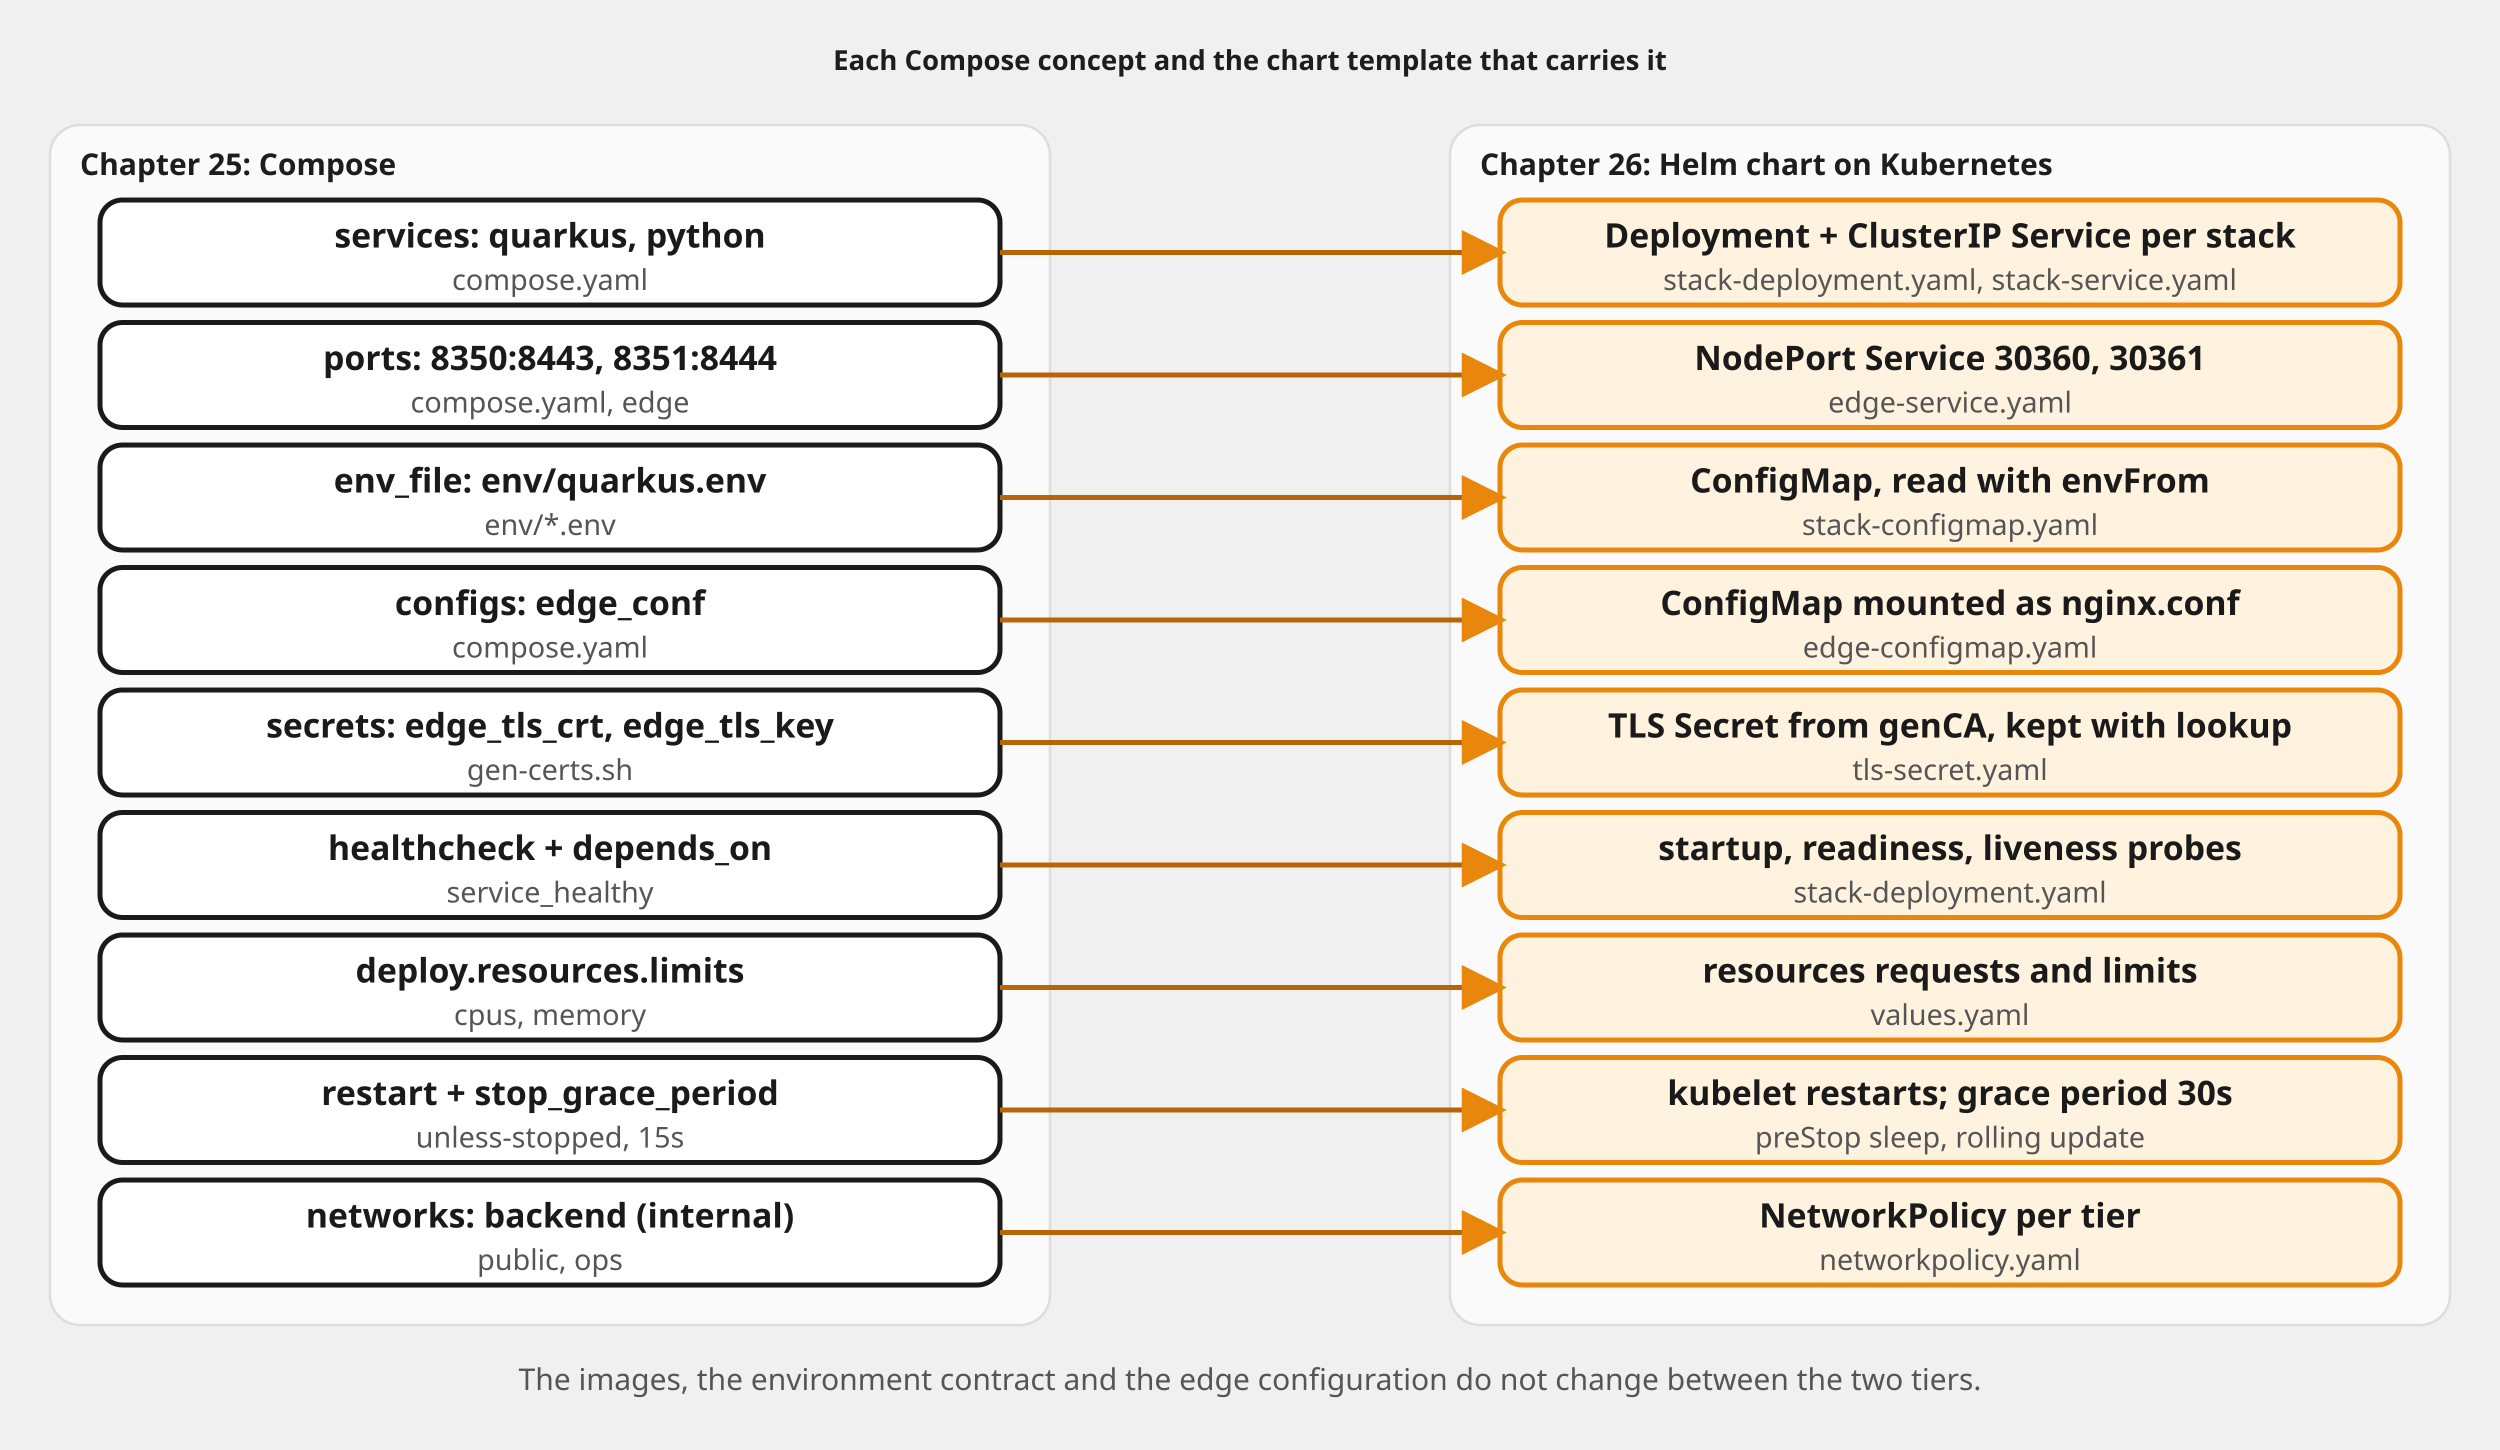
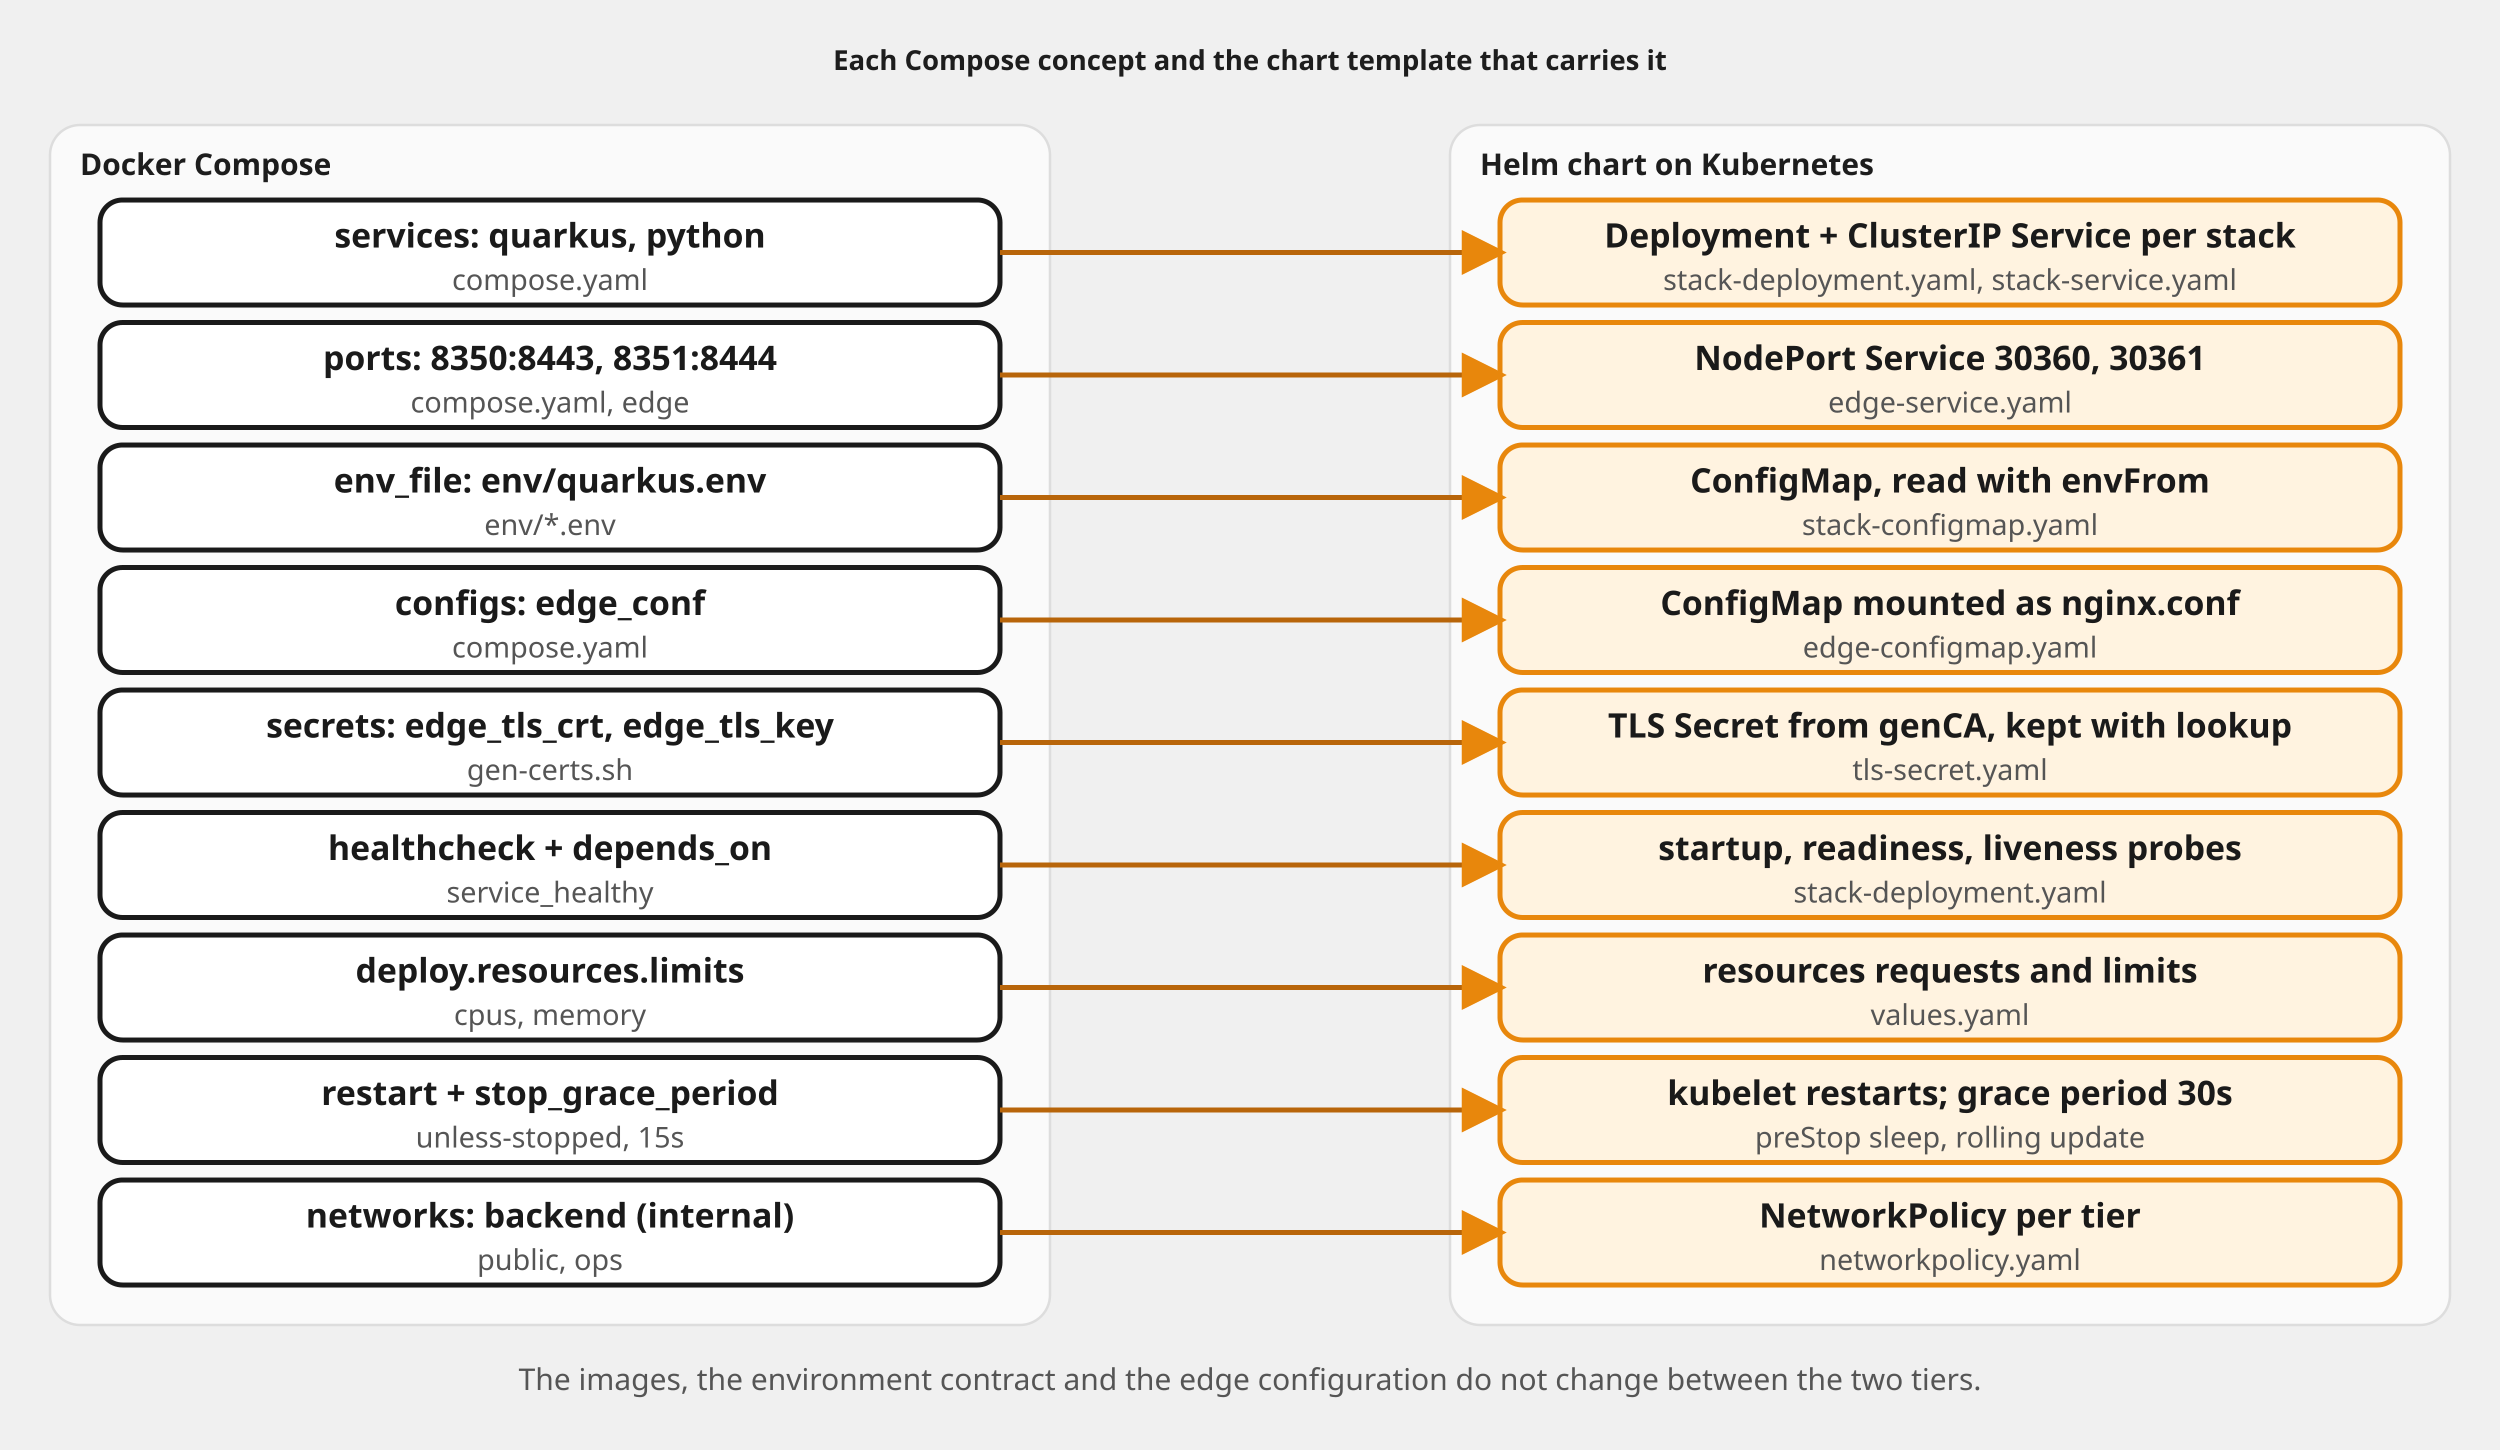
<svg xmlns="http://www.w3.org/2000/svg" viewBox="0 0 1000 580" font-family="'Red Hat Text', system-ui, sans-serif" role="img">
  <defs>
    <marker id="a" viewBox="0 0 10 10" refX="8.5" refY="5" markerWidth="9" markerHeight="9" orient="auto-start-reverse">
      <path d="M0,0 L10,5 L0,10 z" fill="#555" />
    </marker>
    <marker id="am" viewBox="0 0 10 10" refX="8.5" refY="5" markerWidth="9" markerHeight="9" orient="auto-start-reverse">
      <path d="M0,0 L10,5 L0,10 z" fill="#e8870c" />
    </marker>
  </defs>
  <rect x="20" y="50" width="400" height="480" rx="12" fill="#fafafa" stroke="#ddd" />
-   <text x="32" y="70" font-size="12" font-weight="700" fill="#1d1d1d">Chapter 25: Compose</text>
+   <text x="32" y="70" font-size="12" font-weight="700" fill="#1d1d1d">Docker Compose</text>
  <rect x="580" y="50" width="400" height="480" rx="12" fill="#fafafa" stroke="#ddd" />
-   <text x="592" y="70" font-size="12" font-weight="700" fill="#1d1d1d">Chapter 26: Helm chart on Kubernetes</text>
+   <text x="592" y="70" font-size="12" font-weight="700" fill="#1d1d1d">Helm chart on Kubernetes</text>
  <rect x="40" y="80" width="360" height="42" rx="9" fill="#ffffff" stroke="#1a1a1a" stroke-width="2" />
  <text x="220.0" y="99.0" font-size="13.5" font-weight="700" fill="#1a1a1a" text-anchor="middle">services: quarkus, python</text>
  <text x="220.0" y="116.0" font-size="11.5" fill="#555555" text-anchor="middle">compose.yaml</text>
  <rect x="600" y="80" width="360" height="42" rx="9" fill="#fff3e0" stroke="#e8870c" stroke-width="2" />
  <text x="780.0" y="99.0" font-size="13.5" font-weight="700" fill="#1a1a1a" text-anchor="middle">Deployment + ClusterIP Service per stack</text>
  <text x="780.0" y="116.0" font-size="11.5" fill="#555555" text-anchor="middle">stack-deployment.yaml, stack-service.yaml</text>
  <rect x="40" y="129" width="360" height="42" rx="9" fill="#ffffff" stroke="#1a1a1a" stroke-width="2" />
  <text x="220.0" y="148.0" font-size="13.5" font-weight="700" fill="#1a1a1a" text-anchor="middle">ports: 8350:8443, 8351:8444</text>
  <text x="220.0" y="165.0" font-size="11.5" fill="#555555" text-anchor="middle">compose.yaml, edge</text>
  <rect x="600" y="129" width="360" height="42" rx="9" fill="#fff3e0" stroke="#e8870c" stroke-width="2" />
  <text x="780.0" y="148.0" font-size="13.5" font-weight="700" fill="#1a1a1a" text-anchor="middle">NodePort Service 30360, 30361</text>
  <text x="780.0" y="165.0" font-size="11.5" fill="#555555" text-anchor="middle">edge-service.yaml</text>
  <rect x="40" y="178" width="360" height="42" rx="9" fill="#ffffff" stroke="#1a1a1a" stroke-width="2" />
  <text x="220.0" y="197.0" font-size="13.5" font-weight="700" fill="#1a1a1a" text-anchor="middle">env_file: env/quarkus.env</text>
  <text x="220.0" y="214.0" font-size="11.5" fill="#555555" text-anchor="middle">env/*.env</text>
  <rect x="600" y="178" width="360" height="42" rx="9" fill="#fff3e0" stroke="#e8870c" stroke-width="2" />
  <text x="780.0" y="197.0" font-size="13.5" font-weight="700" fill="#1a1a1a" text-anchor="middle">ConfigMap, read with envFrom</text>
  <text x="780.0" y="214.0" font-size="11.5" fill="#555555" text-anchor="middle">stack-configmap.yaml</text>
  <rect x="40" y="227" width="360" height="42" rx="9" fill="#ffffff" stroke="#1a1a1a" stroke-width="2" />
  <text x="220.0" y="246.0" font-size="13.5" font-weight="700" fill="#1a1a1a" text-anchor="middle">configs: edge_conf</text>
  <text x="220.0" y="263.0" font-size="11.5" fill="#555555" text-anchor="middle">compose.yaml</text>
  <rect x="600" y="227" width="360" height="42" rx="9" fill="#fff3e0" stroke="#e8870c" stroke-width="2" />
  <text x="780.0" y="246.0" font-size="13.5" font-weight="700" fill="#1a1a1a" text-anchor="middle">ConfigMap mounted as nginx.conf</text>
  <text x="780.0" y="263.0" font-size="11.5" fill="#555555" text-anchor="middle">edge-configmap.yaml</text>
  <rect x="40" y="276" width="360" height="42" rx="9" fill="#ffffff" stroke="#1a1a1a" stroke-width="2" />
  <text x="220.0" y="295.0" font-size="13.5" font-weight="700" fill="#1a1a1a" text-anchor="middle">secrets: edge_tls_crt, edge_tls_key</text>
  <text x="220.0" y="312.0" font-size="11.5" fill="#555555" text-anchor="middle">gen-certs.sh</text>
  <rect x="600" y="276" width="360" height="42" rx="9" fill="#fff3e0" stroke="#e8870c" stroke-width="2" />
  <text x="780.0" y="295.0" font-size="13.5" font-weight="700" fill="#1a1a1a" text-anchor="middle">TLS Secret from genCA, kept with lookup</text>
  <text x="780.0" y="312.0" font-size="11.5" fill="#555555" text-anchor="middle">tls-secret.yaml</text>
  <rect x="40" y="325" width="360" height="42" rx="9" fill="#ffffff" stroke="#1a1a1a" stroke-width="2" />
  <text x="220.0" y="344.0" font-size="13.5" font-weight="700" fill="#1a1a1a" text-anchor="middle">healthcheck + depends_on</text>
  <text x="220.0" y="361.0" font-size="11.5" fill="#555555" text-anchor="middle">service_healthy</text>
  <rect x="600" y="325" width="360" height="42" rx="9" fill="#fff3e0" stroke="#e8870c" stroke-width="2" />
  <text x="780.0" y="344.0" font-size="13.5" font-weight="700" fill="#1a1a1a" text-anchor="middle">startup, readiness, liveness probes</text>
  <text x="780.0" y="361.0" font-size="11.5" fill="#555555" text-anchor="middle">stack-deployment.yaml</text>
  <rect x="40" y="374" width="360" height="42" rx="9" fill="#ffffff" stroke="#1a1a1a" stroke-width="2" />
  <text x="220.0" y="393.0" font-size="13.5" font-weight="700" fill="#1a1a1a" text-anchor="middle">deploy.resources.limits</text>
  <text x="220.0" y="410.0" font-size="11.5" fill="#555555" text-anchor="middle">cpus, memory</text>
  <rect x="600" y="374" width="360" height="42" rx="9" fill="#fff3e0" stroke="#e8870c" stroke-width="2" />
  <text x="780.0" y="393.0" font-size="13.5" font-weight="700" fill="#1a1a1a" text-anchor="middle">resources requests and limits</text>
  <text x="780.0" y="410.0" font-size="11.5" fill="#555555" text-anchor="middle">values.yaml</text>
  <rect x="40" y="423" width="360" height="42" rx="9" fill="#ffffff" stroke="#1a1a1a" stroke-width="2" />
  <text x="220.0" y="442.0" font-size="13.5" font-weight="700" fill="#1a1a1a" text-anchor="middle">restart + stop_grace_period</text>
  <text x="220.0" y="459.0" font-size="11.5" fill="#555555" text-anchor="middle">unless-stopped, 15s</text>
  <rect x="600" y="423" width="360" height="42" rx="9" fill="#fff3e0" stroke="#e8870c" stroke-width="2" />
  <text x="780.0" y="442.0" font-size="13.5" font-weight="700" fill="#1a1a1a" text-anchor="middle">kubelet restarts; grace period 30s</text>
  <text x="780.0" y="459.0" font-size="11.5" fill="#555555" text-anchor="middle">preStop sleep, rolling update</text>
  <rect x="40" y="472" width="360" height="42" rx="9" fill="#ffffff" stroke="#1a1a1a" stroke-width="2" />
  <text x="220.0" y="491.0" font-size="13.5" font-weight="700" fill="#1a1a1a" text-anchor="middle">networks: backend (internal)</text>
  <text x="220.0" y="508.0" font-size="11.5" fill="#555555" text-anchor="middle">public, ops</text>
  <rect x="600" y="472" width="360" height="42" rx="9" fill="#fff3e0" stroke="#e8870c" stroke-width="2" />
  <text x="780.0" y="491.0" font-size="13.5" font-weight="700" fill="#1a1a1a" text-anchor="middle">NetworkPolicy per tier</text>
  <text x="780.0" y="508.0" font-size="11.5" fill="#555555" text-anchor="middle">networkpolicy.yaml</text>
  <path d="M400,101 L600,101" fill="none" stroke="#b8650a" stroke-width="2" marker-end="url(#am)" />
  <path d="M400,150 L600,150" fill="none" stroke="#b8650a" stroke-width="2" marker-end="url(#am)" />
  <path d="M400,199 L600,199" fill="none" stroke="#b8650a" stroke-width="2" marker-end="url(#am)" />
  <path d="M400,248 L600,248" fill="none" stroke="#b8650a" stroke-width="2" marker-end="url(#am)" />
  <path d="M400,297 L600,297" fill="none" stroke="#b8650a" stroke-width="2" marker-end="url(#am)" />
  <path d="M400,346 L600,346" fill="none" stroke="#b8650a" stroke-width="2" marker-end="url(#am)" />
  <path d="M400,395 L600,395" fill="none" stroke="#b8650a" stroke-width="2" marker-end="url(#am)" />
  <path d="M400,444 L600,444" fill="none" stroke="#b8650a" stroke-width="2" marker-end="url(#am)" />
  <path d="M400,493 L600,493" fill="none" stroke="#b8650a" stroke-width="2" marker-end="url(#am)" />
  <text x="500" y="28" font-size="11" fill="#1d1d1d" text-anchor="middle" font-weight="700">Each Compose concept and the chart template that carries it</text>
  <text x="500" y="556" font-size="12" fill="#555555" text-anchor="middle">The images, the environment contract and the edge configuration do not change between the two tiers.</text>
</svg>
